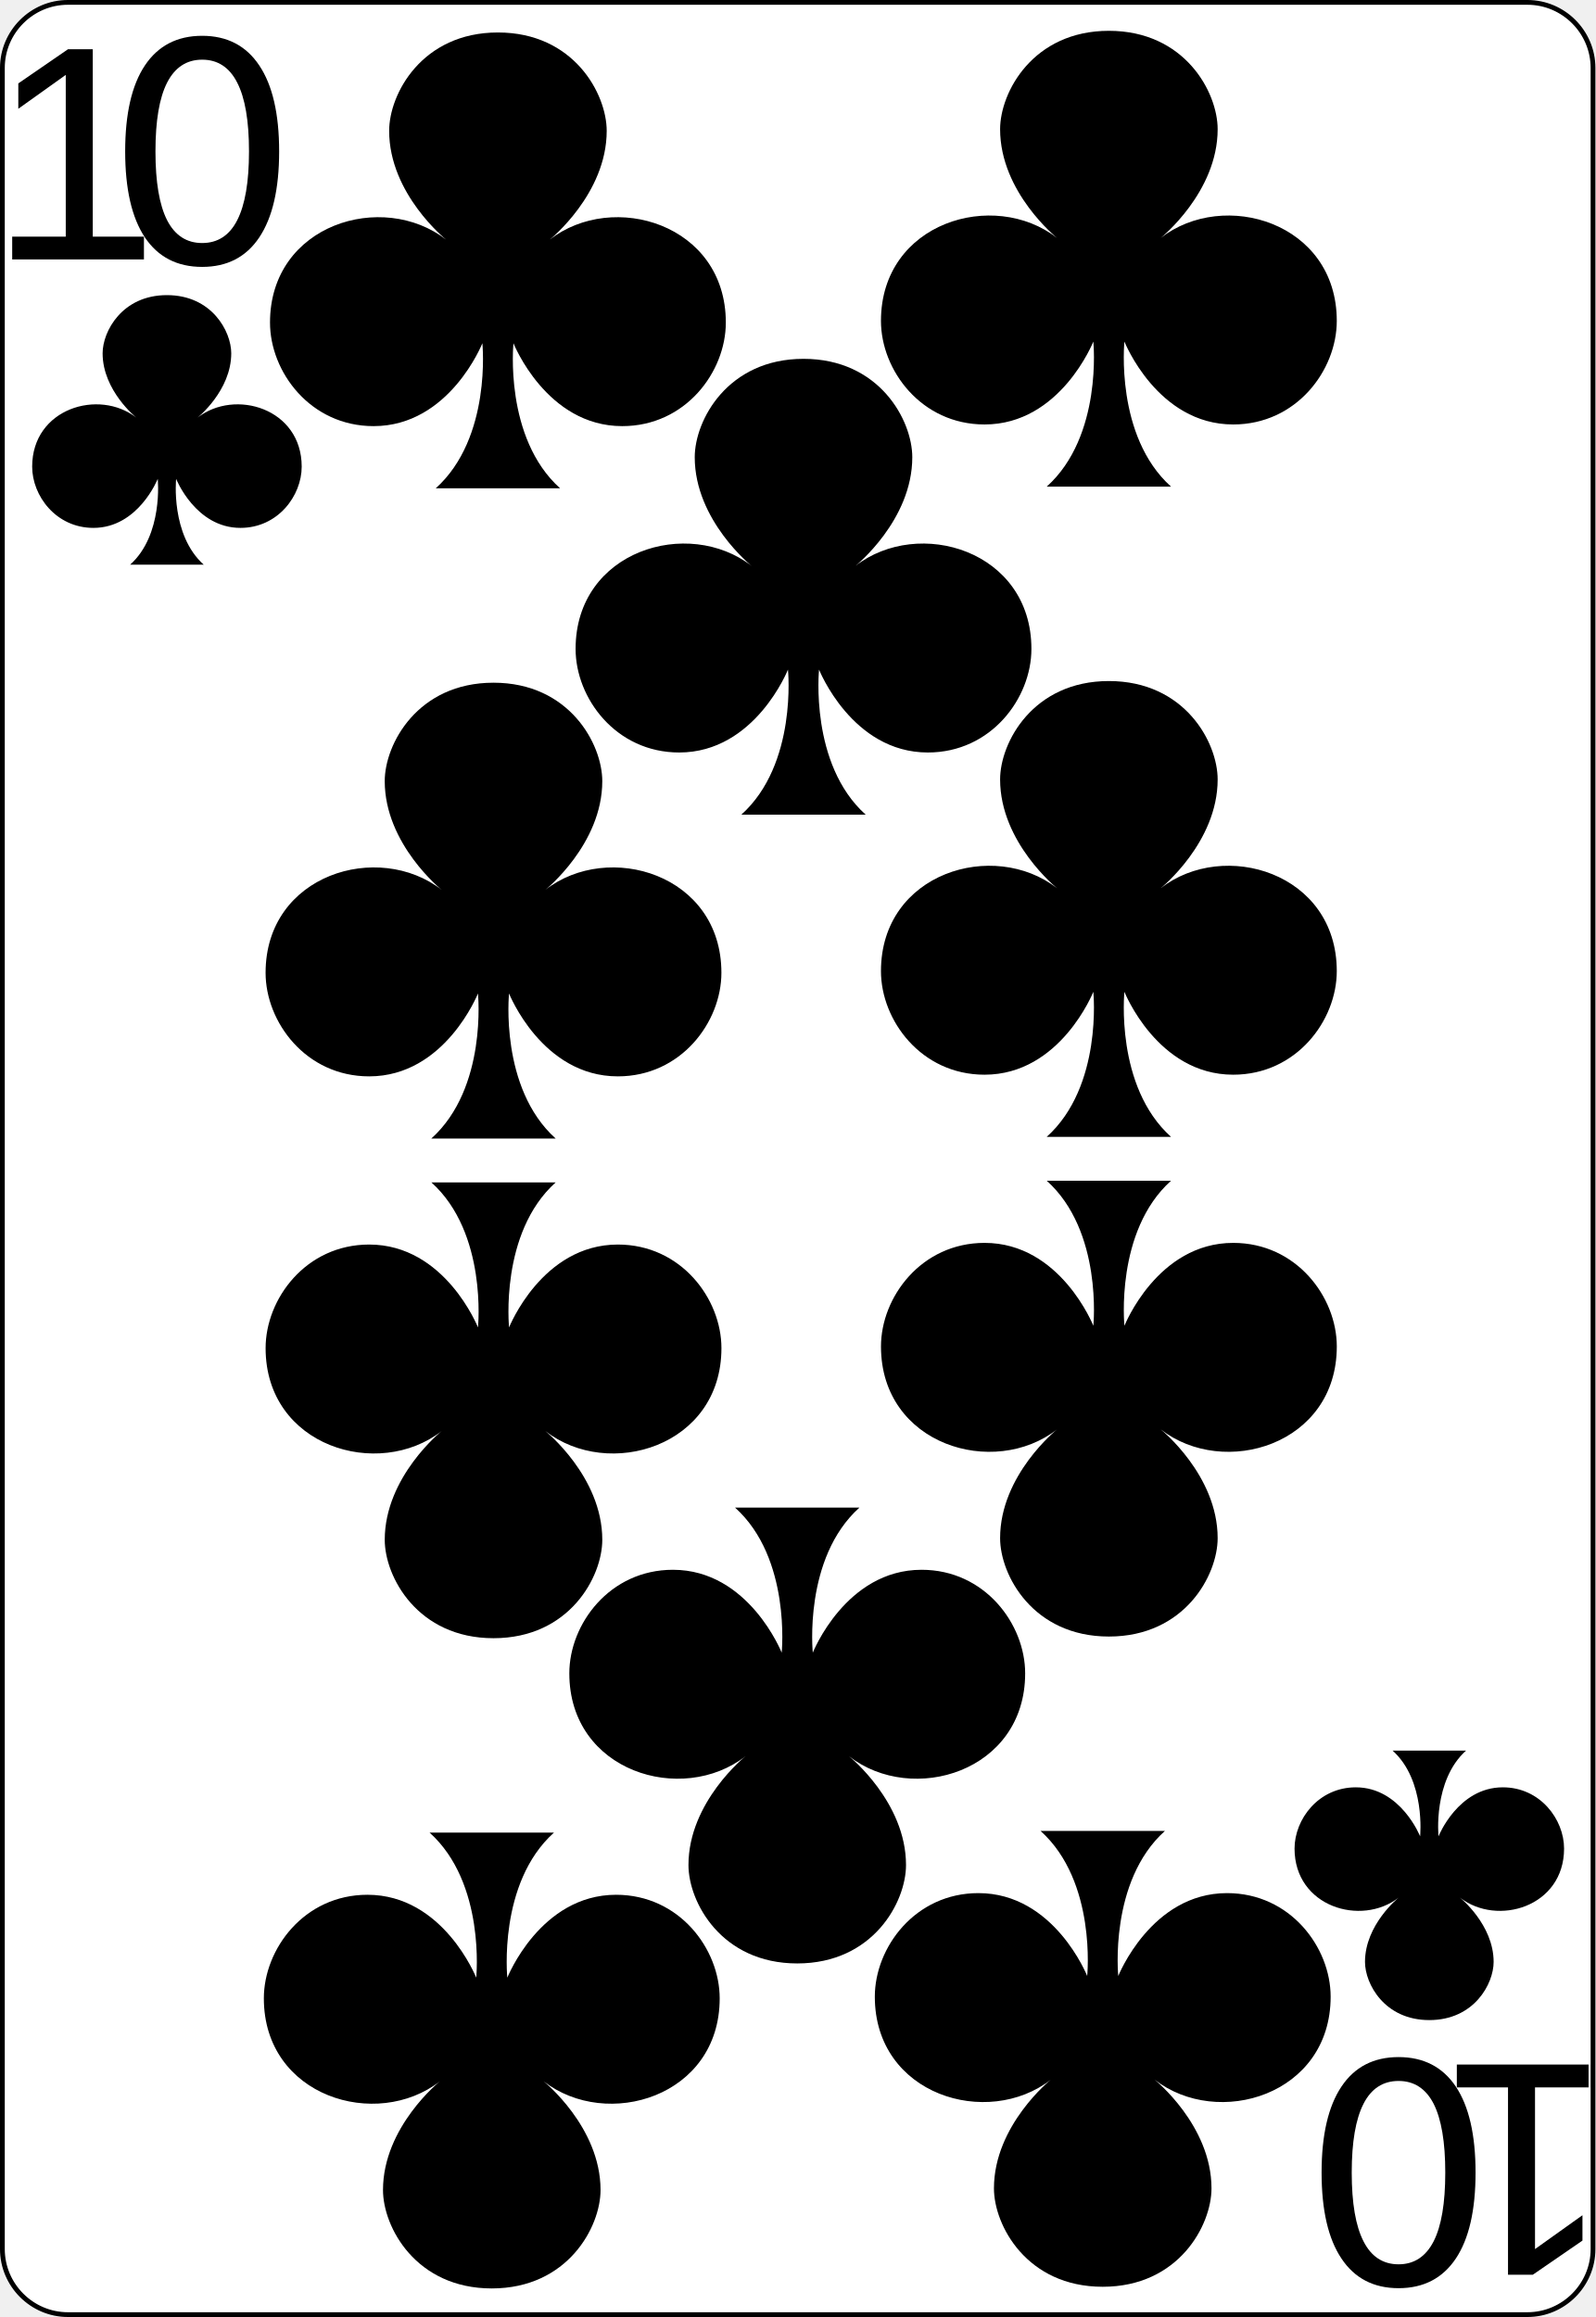
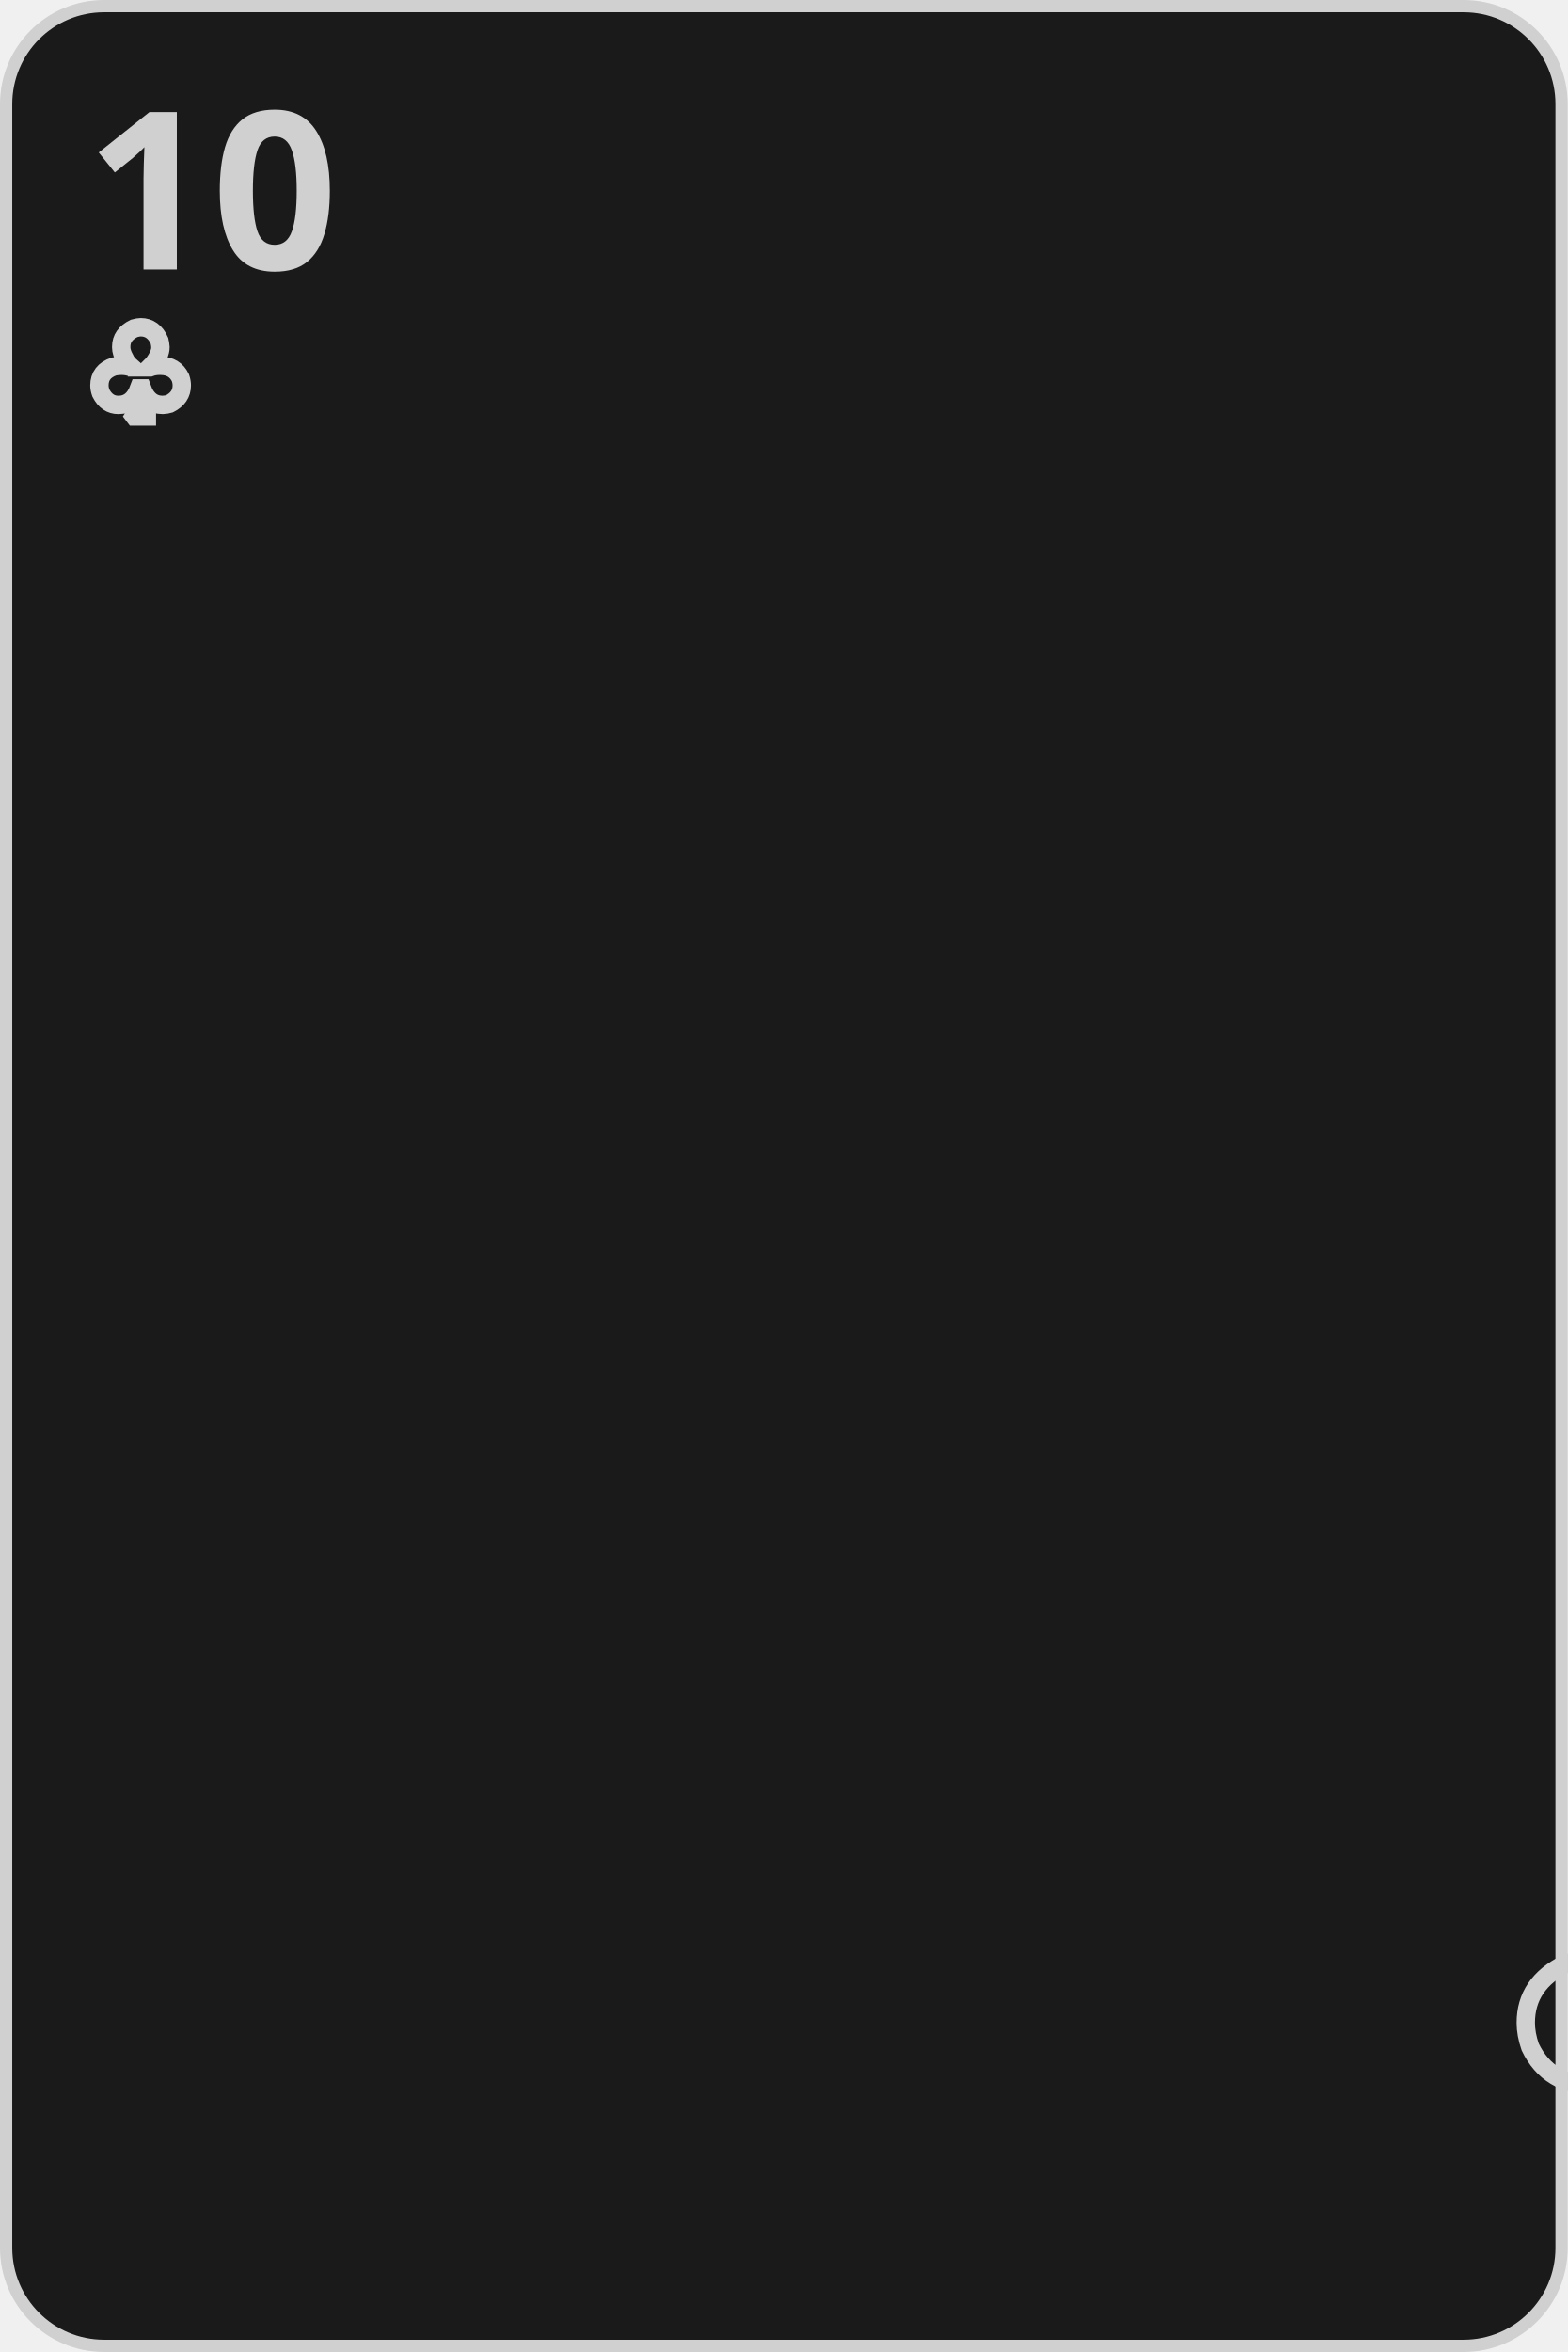
- <svg xmlns="http://www.w3.org/2000/svg" xmlns:xlink="http://www.w3.org/1999/xlink" width="167.087pt" height="242.667pt" viewBox="0 0 167.087 242.667" xml:space="preserve" id="svg2" version="1.1">
-   <defs id="defs41">
-     <radialGradient xlink:href="#linearGradient2984" id="radialGradient3760" cx="48.231" cy="18.138" fx="48.231" fy="18.138" r="9.5" gradientUnits="userSpaceOnUse" gradientTransform="matrix(-1.560526,0.01828294,-0.02684055,-2.290953,123.9838,58.80911)" />
-     <linearGradient id="linearGradient2984">
-       <stop style="stop-color:#000000;stop-opacity:1;" offset="0" id="stop2986" />
-       <stop style="stop-color:#000000;stop-opacity:0.656;" offset="1" id="stop2988" />
-     </linearGradient>
-     <radialGradient xlink:href="#linearGradient3784" id="radialGradient3792" cx="171.487" cy="511.223" fx="171.487" fy="511.223" r="81.903" gradientTransform="matrix(1.152989,-0.6739155,0.3948202,0.6754904,-233.6326,270.4008)" gradientUnits="userSpaceOnUse" />
-     <linearGradient id="linearGradient3784">
-       <stop style="stop-color:#ffffff;stop-opacity:0.534;" offset="0" id="stop3786" />
-       <stop style="stop-color:#000000;stop-opacity:0;" offset="1" id="stop3788" />
-     </linearGradient>
-     <radialGradient r="81.903" fy="511.223" fx="171.487" cy="511.223" cx="171.487" gradientTransform="matrix(1.152989,-0.6739155,0.3948202,0.6754904,-233.6326,270.4008)" gradientUnits="userSpaceOnUse" id="radialGradient3855" xlink:href="#linearGradient3784-4" />
-     <linearGradient id="linearGradient3784-4">
-       <stop style="stop-color:#ffffff;stop-opacity:0.519;" offset="0" id="stop3786-8" />
-       <stop style="stop-color:#000000;stop-opacity:0;" offset="1" id="stop3788-6" />
-     </linearGradient>
-     <radialGradient r="81.903" fy="461.841" fx="181.694" cy="461.841" cx="181.694" gradientTransform="matrix(1.152989,-0.6739155,0.3948202,0.6754904,-233.6326,270.4008)" gradientUnits="userSpaceOnUse" id="radialGradient3916" xlink:href="#linearGradient3784-3" />
-     <linearGradient id="linearGradient3784-3">
-       <stop style="stop-color:#ffffff;stop-opacity:0.702;" offset="0" id="stop3786-86" />
-       <stop style="stop-color:#000000;stop-opacity:0;" offset="1" id="stop3788-2" />
-     </linearGradient>
-   </defs>
-   <g id="Layer_x0020_1" style="fill-rule:nonzero;clip-rule:nonzero;stroke:#000000;stroke-miterlimit:4;">
-     <path style="fill:#FFFFFF;stroke-width:0.5;" d="M166.837,235.548c0,3.777-3.087,6.869-6.871,6.869H7.111c-3.775,0-6.861-3.092-6.861-6.869V7.12C0.25,3.343,3.336,0.25,7.111,0.25h152.855    c3.784,0,6.871,3.093,6.871,6.87v228.428z" id="path5" />
-     <g style="stroke:none;" id="g7">
-       <g id="g9">
- 				
- 			</g>
-     </g>
-     <g id="g15">
- 			
- 		</g>
-     <g id="g19">
- 			
- 		</g>
-     <g style="stroke:none;" id="g23">
-       <g id="g25">
- 				
- 			</g>
-     </g>
-     <g style="stroke:none;" id="g31">
-       <g id="g33">
- 				
- 			</g>
-     </g>
-   </g>
-   <g transform="matrix(1.485651,0,0,1.485651,-54.02466,10.01807)" id="layer1-1-4">
-     <path id="cl-9" d="m 50.291,22.698 c 0,0 2.375,-1.9 2.375,-4.534 0,-1.542 -1.369,-4.102 -4.534,-4.102 -3.165,0 -4.534,2.561 -4.534,4.102 0,2.634 2.375,4.534 2.375,4.534 -2.638,-2.055 -7.341,-0.652 -7.341,3.455 0,2.056 1.68,4.318 4.318,4.318 3.165,0 4.534,-3.455 4.534,-3.455 0,0 0.402,3.938 -1.943,6.046 h 5.182 c -2.345,-2.107 -1.943,-6.046 -1.943,-6.046 0,0 1.369,3.455 4.534,3.455 2.639,0 4.318,-2.263 4.318,-4.318 0,-4.107 -4.703,-5.51 -7.341,-3.455 z" style="fill:#000000" />
-   </g>
-   <g transform="matrix(-1.485651,0,0,-1.485651,221.1992,232.4618)" id="layer1-1-4-1">
-     <path id="cl-9-7" d="m 50.291,22.698 c 0,0 2.375,-1.9 2.375,-4.534 0,-1.542 -1.369,-4.102 -4.534,-4.102 -3.165,0 -4.534,2.561 -4.534,4.102 0,2.634 2.375,4.534 2.375,4.534 -2.638,-2.055 -7.341,-0.652 -7.341,3.455 0,2.056 1.68,4.318 4.318,4.318 3.165,0 4.534,-3.455 4.534,-3.455 0,0 0.402,3.938 -1.943,6.046 h 5.182 c -2.345,-2.107 -1.943,-6.046 -1.943,-6.046 0,0 1.369,3.455 4.534,3.455 2.639,0 4.318,-2.263 4.318,-4.318 0,-4.107 -4.703,-5.51 -7.341,-3.455 z" style="fill:#000000" />
-   </g>
-   <path style="fill:#000000" d="m 57.573,25.1 c 0,0 5.967,-4.774 5.967,-11.392 0,-3.874 -3.44,-10.307 -11.392,-10.307 -7.952,0 -11.392,6.435 -11.392,10.307 0,6.618 5.967,11.392 5.967,11.392 -6.628,-5.163 -18.445,-1.638 -18.445,8.681 0,5.166 4.221,10.849 10.849,10.849 7.952,0 11.392,-8.681 11.392,-8.681 0,0 1.01,9.895 -4.882,15.191 h 13.02 c -5.892,-5.294 -4.882,-15.191 -4.882,-15.191 0,0 3.44,8.681 11.392,8.681 6.631,0 10.849,-5.686 10.849,-10.849 0,-10.319 -11.817,-13.844 -18.445,-8.681 z" id="cl-9-8" />
-   <path style="fill:#000000" d="m 57.11,93.201 c 0,0 5.967,-4.774 5.967,-11.392 0,-3.874 -3.44,-10.307 -11.392,-10.307 -7.952,0 -11.392,6.435 -11.392,10.307 0,6.618 5.967,11.392 5.967,11.392 -6.628,-5.163 -18.445,-1.638 -18.445,8.681 0,5.166 4.221,10.849 10.849,10.849 7.952,0 11.392,-8.681 11.392,-8.681 0,0 1.01,9.895 -4.882,15.191 h 13.02 c -5.892,-5.294 -4.882,-15.191 -4.882,-15.191 0,0 3.44,8.681 11.392,8.681 6.631,0 10.849,-5.686 10.849,-10.849 0,-10.319 -11.817,-13.844 -18.445,-8.681 z" id="cl-9-8-0" />
-   <path style="fill:#000000" d="m 121.558,24.926 c 0,0 5.967,-4.774 5.967,-11.392 0,-3.874 -3.44,-10.307 -11.392,-10.307 -7.952,0 -11.392,6.435 -11.392,10.307 0,6.618 5.967,11.392 5.967,11.392 -6.628,-5.163 -18.445,-1.638 -18.445,8.681 0,5.166 4.221,10.849 10.849,10.849 7.952,0 11.392,-8.681 11.392,-8.681 0,0 1.01,9.895 -4.882,15.191 h 13.02 c -5.892,-5.294 -4.882,-15.191 -4.882,-15.191 0,0 3.44,8.681 11.392,8.681 6.631,0 10.849,-5.686 10.849,-10.849 0,-10.319 -11.817,-13.844 -18.445,-8.681 z" id="cl-9-8-9" />
-   <path style="fill:#000000" d="m 121.558,93.027 c 0,0 5.967,-4.774 5.967,-11.392 0,-3.874 -3.44,-10.307 -11.392,-10.307 -7.952,0 -11.392,6.435 -11.392,10.307 0,6.618 5.967,11.392 5.967,11.392 -6.628,-5.163 -18.445,-1.638 -18.445,8.681 0,5.166 4.221,10.849 10.849,10.849 7.952,0 11.392,-8.681 11.392,-8.681 0,0 1.01,9.895 -4.882,15.191 h 13.02 c -5.892,-5.294 -4.882,-15.191 -4.882,-15.191 0,0 3.44,8.681 11.392,8.681 6.631,0 10.849,-5.686 10.849,-10.849 0,-10.319 -11.817,-13.844 -18.445,-8.681 z" id="cl-9-8-0-4" />
-   <path style="fill:#000000" d="m 89.577,59.281 c 0,0 5.967,-4.774 5.967,-11.392 0,-3.874 -3.44,-10.307 -11.392,-10.307 -7.952,0 -11.392,6.435 -11.392,10.307 0,6.618 5.967,11.392 5.967,11.392 -6.628,-5.163 -18.445,-1.638 -18.445,8.681 0,5.166 4.221,10.849 10.849,10.849 7.952,0 11.392,-8.681 11.392,-8.681 0,0 1.01,9.895 -4.882,15.191 h 13.02 c -5.892,-5.294 -4.882,-15.191 -4.882,-15.191 0,0 3.44,8.681 11.392,8.681 6.631,0 10.849,-5.686 10.849,-10.849 0,-10.319 -11.817,-13.844 -18.445,-8.681 z" id="cl-9-8-8" />
-   <path style="fill:#000000" d="m 110.063,217.802 c 0,0 -5.967,4.774 -5.967,11.392 0,3.874 3.44,10.307 11.392,10.307 7.952,0 11.392,-6.435 11.392,-10.307 0,-6.618 -5.967,-11.392 -5.967,-11.392 6.628,5.163 18.445,1.638 18.445,-8.681 0,-5.166 -4.221,-10.849 -10.849,-10.849 -7.952,0 -11.392,8.681 -11.392,8.681 0,0 -1.01,-9.895 4.882,-15.191 h -13.02 c 5.892,5.294 4.882,15.191 4.882,15.191 0,0 -3.44,-8.681 -11.392,-8.681 -6.631,0 -10.849,5.686 -10.849,10.849 0,10.319 11.817,13.844 18.445,8.681 z" id="cl-9-8-4" />
-   <path style="fill:#000000" d="m 110.708,149.701 c 0,0 -5.967,4.774 -5.967,11.392 0,3.874 3.44,10.307 11.392,10.307 7.952,0 11.392,-6.435 11.392,-10.307 0,-6.618 -5.967,-11.392 -5.967,-11.392 6.628,5.163 18.445,1.638 18.445,-8.681 0,-5.166 -4.221,-10.849 -10.849,-10.849 -7.952,0 -11.392,8.681 -11.392,8.681 0,0 -1.01,-9.895 4.882,-15.191 h -13.02 c 5.892,5.294 4.882,15.191 4.882,15.191 0,0 -3.44,-8.681 -11.392,-8.681 -6.631,0 -10.849,5.686 -10.849,10.849 0,10.319 11.817,13.844 18.445,8.681 z" id="cl-9-8-0-2" />
-   <path style="fill:#000000" d="m 46.078,217.976 c 0,0 -5.967,4.774 -5.967,11.392 0,3.874 3.44,10.307 11.392,10.307 7.952,0 11.392,-6.435 11.392,-10.307 0,-6.618 -5.967,-11.392 -5.967,-11.392 6.628,5.163 18.445,1.638 18.445,-8.681 0,-5.166 -4.221,-10.849 -10.849,-10.849 -7.952,0 -11.392,8.681 -11.392,8.681 0,0 -1.01,-9.895 4.882,-15.191 H 44.992 c 5.892,5.294 4.882,15.191 4.882,15.191 0,0 -3.44,-8.681 -11.392,-8.681 -6.631,0 -10.849,5.686 -10.849,10.849 0,10.319 11.817,13.844 18.445,8.681 z" id="cl-9-8-9-6" />
-   <path style="fill:#000000" d="m 46.261,149.875 c 0,0 -5.967,4.774 -5.967,11.392 0,3.874 3.44,10.307 11.392,10.307 7.952,0 11.392,-6.435 11.392,-10.307 0,-6.618 -5.967,-11.392 -5.967,-11.392 6.628,5.163 18.445,1.638 18.445,-8.681 0,-5.166 -4.221,-10.849 -10.849,-10.849 -7.952,0 -11.392,8.681 -11.392,8.681 0,0 -1.01,-9.895 4.882,-15.191 H 45.176 c 5.892,5.294 4.882,15.191 4.882,15.191 0,0 -3.44,-8.681 -11.392,-8.681 -6.631,0 -10.849,5.686 -10.849,10.849 0,10.319 11.817,13.844 18.445,8.681 z" id="cl-9-8-0-4-9" />
-   <text xml:space="preserve" style="font-size:32px;font-style:normal;font-weight:normal;line-height:125%;letter-spacing:0px;word-spacing:0px;fill:#000000;fill-opacity:1;stroke:none;font-family:Bitstream Vera Sans" x="-1.162" y="27.17" id="text3788">
-     <tspan id="tspan3790" x="-1.162" y="27.17" style="font-style:normal;font-variant:normal;font-weight:normal;font-stretch:normal;font-family:Arial;-inkscape-font-specification:Arial">1</tspan>
-   </text>
-   <text xml:space="preserve" style="font-size:32px;font-style:normal;font-weight:normal;line-height:125%;letter-spacing:0px;word-spacing:0px;fill:#000000;fill-opacity:1;stroke:none;font-family:Bitstream Vera Sans" x="11" y="27.499" id="text3038">
-     <tspan id="tspan3040" x="11" y="27.499">0</tspan>
-   </text>
-   <path style="fill:#000000" d="m 78.07,183.938 c 0,0 -5.967,4.774 -5.967,11.392 0,3.874 3.44,10.307 11.392,10.307 7.952,0 11.392,-6.435 11.392,-10.307 0,-6.618 -5.967,-11.392 -5.967,-11.392 6.628,5.163 18.445,1.638 18.445,-8.681 0,-5.166 -4.221,-10.849 -10.849,-10.849 -7.952,0 -11.392,8.681 -11.392,8.681 0,0 -1.01,-9.895 4.882,-15.191 H 76.984 c 5.892,5.294 4.882,15.191 4.882,15.191 0,0 -3.44,-8.681 -11.392,-8.681 -6.631,0 -10.849,5.686 -10.849,10.849 0,10.319 11.817,13.844 18.445,8.681 z" id="cl-9-8-8-8" />
-   <text xml:space="preserve" style="font-size:32px;font-style:normal;font-weight:normal;line-height:125%;letter-spacing:0px;word-spacing:0px;fill:#000000;fill-opacity:1;stroke:none;font-family:Bitstream Vera Sans" x="-168.809" y="-216.226" id="text3788-0" transform="scale(-1,-1)">
-     <tspan id="tspan3790-6" x="-168.809" y="-216.226" style="font-style:normal;font-variant:normal;font-weight:normal;font-stretch:normal;font-family:Arial;-inkscape-font-specification:Arial">1</tspan>
-   </text>
-   <text xml:space="preserve" style="font-size:32px;font-style:normal;font-weight:normal;line-height:125%;letter-spacing:0px;word-spacing:0px;fill:#000000;fill-opacity:1;stroke:none;font-family:Bitstream Vera Sans" x="-156.646" y="-215.897" id="text3038-8" transform="scale(-1,-1)">
-     <tspan id="tspan3040-9" x="-156.646" y="-215.897">0</tspan>
-   </text>
+ <svg xmlns="http://www.w3.org/2000/svg" width="256" height="384" viewBox="0 0 256 384">
+   <rect x="1" y="1" width="254" height="382" rx="16" ry="16" fill="#1a1a1a" stroke="#d0d0d0" stroke-width="2" />
+   <text x="14" y="44" font-family="Fira Mono" font-size="36" font-weight="700" fill="#d0d0d0">10</text>
+   <text x="14" y="68" font-family="Fira Mono" font-size="20" fill="none" stroke="#d0d0d0" stroke-width="3">♣</text>
+   <text x="242" y="350" font-family="Fira Mono" font-size="64" text-anchor="end" fill="none" stroke="#d0d0d0" stroke-width="3" transform="rotate(180 242 332)">♣</text>
</svg>
